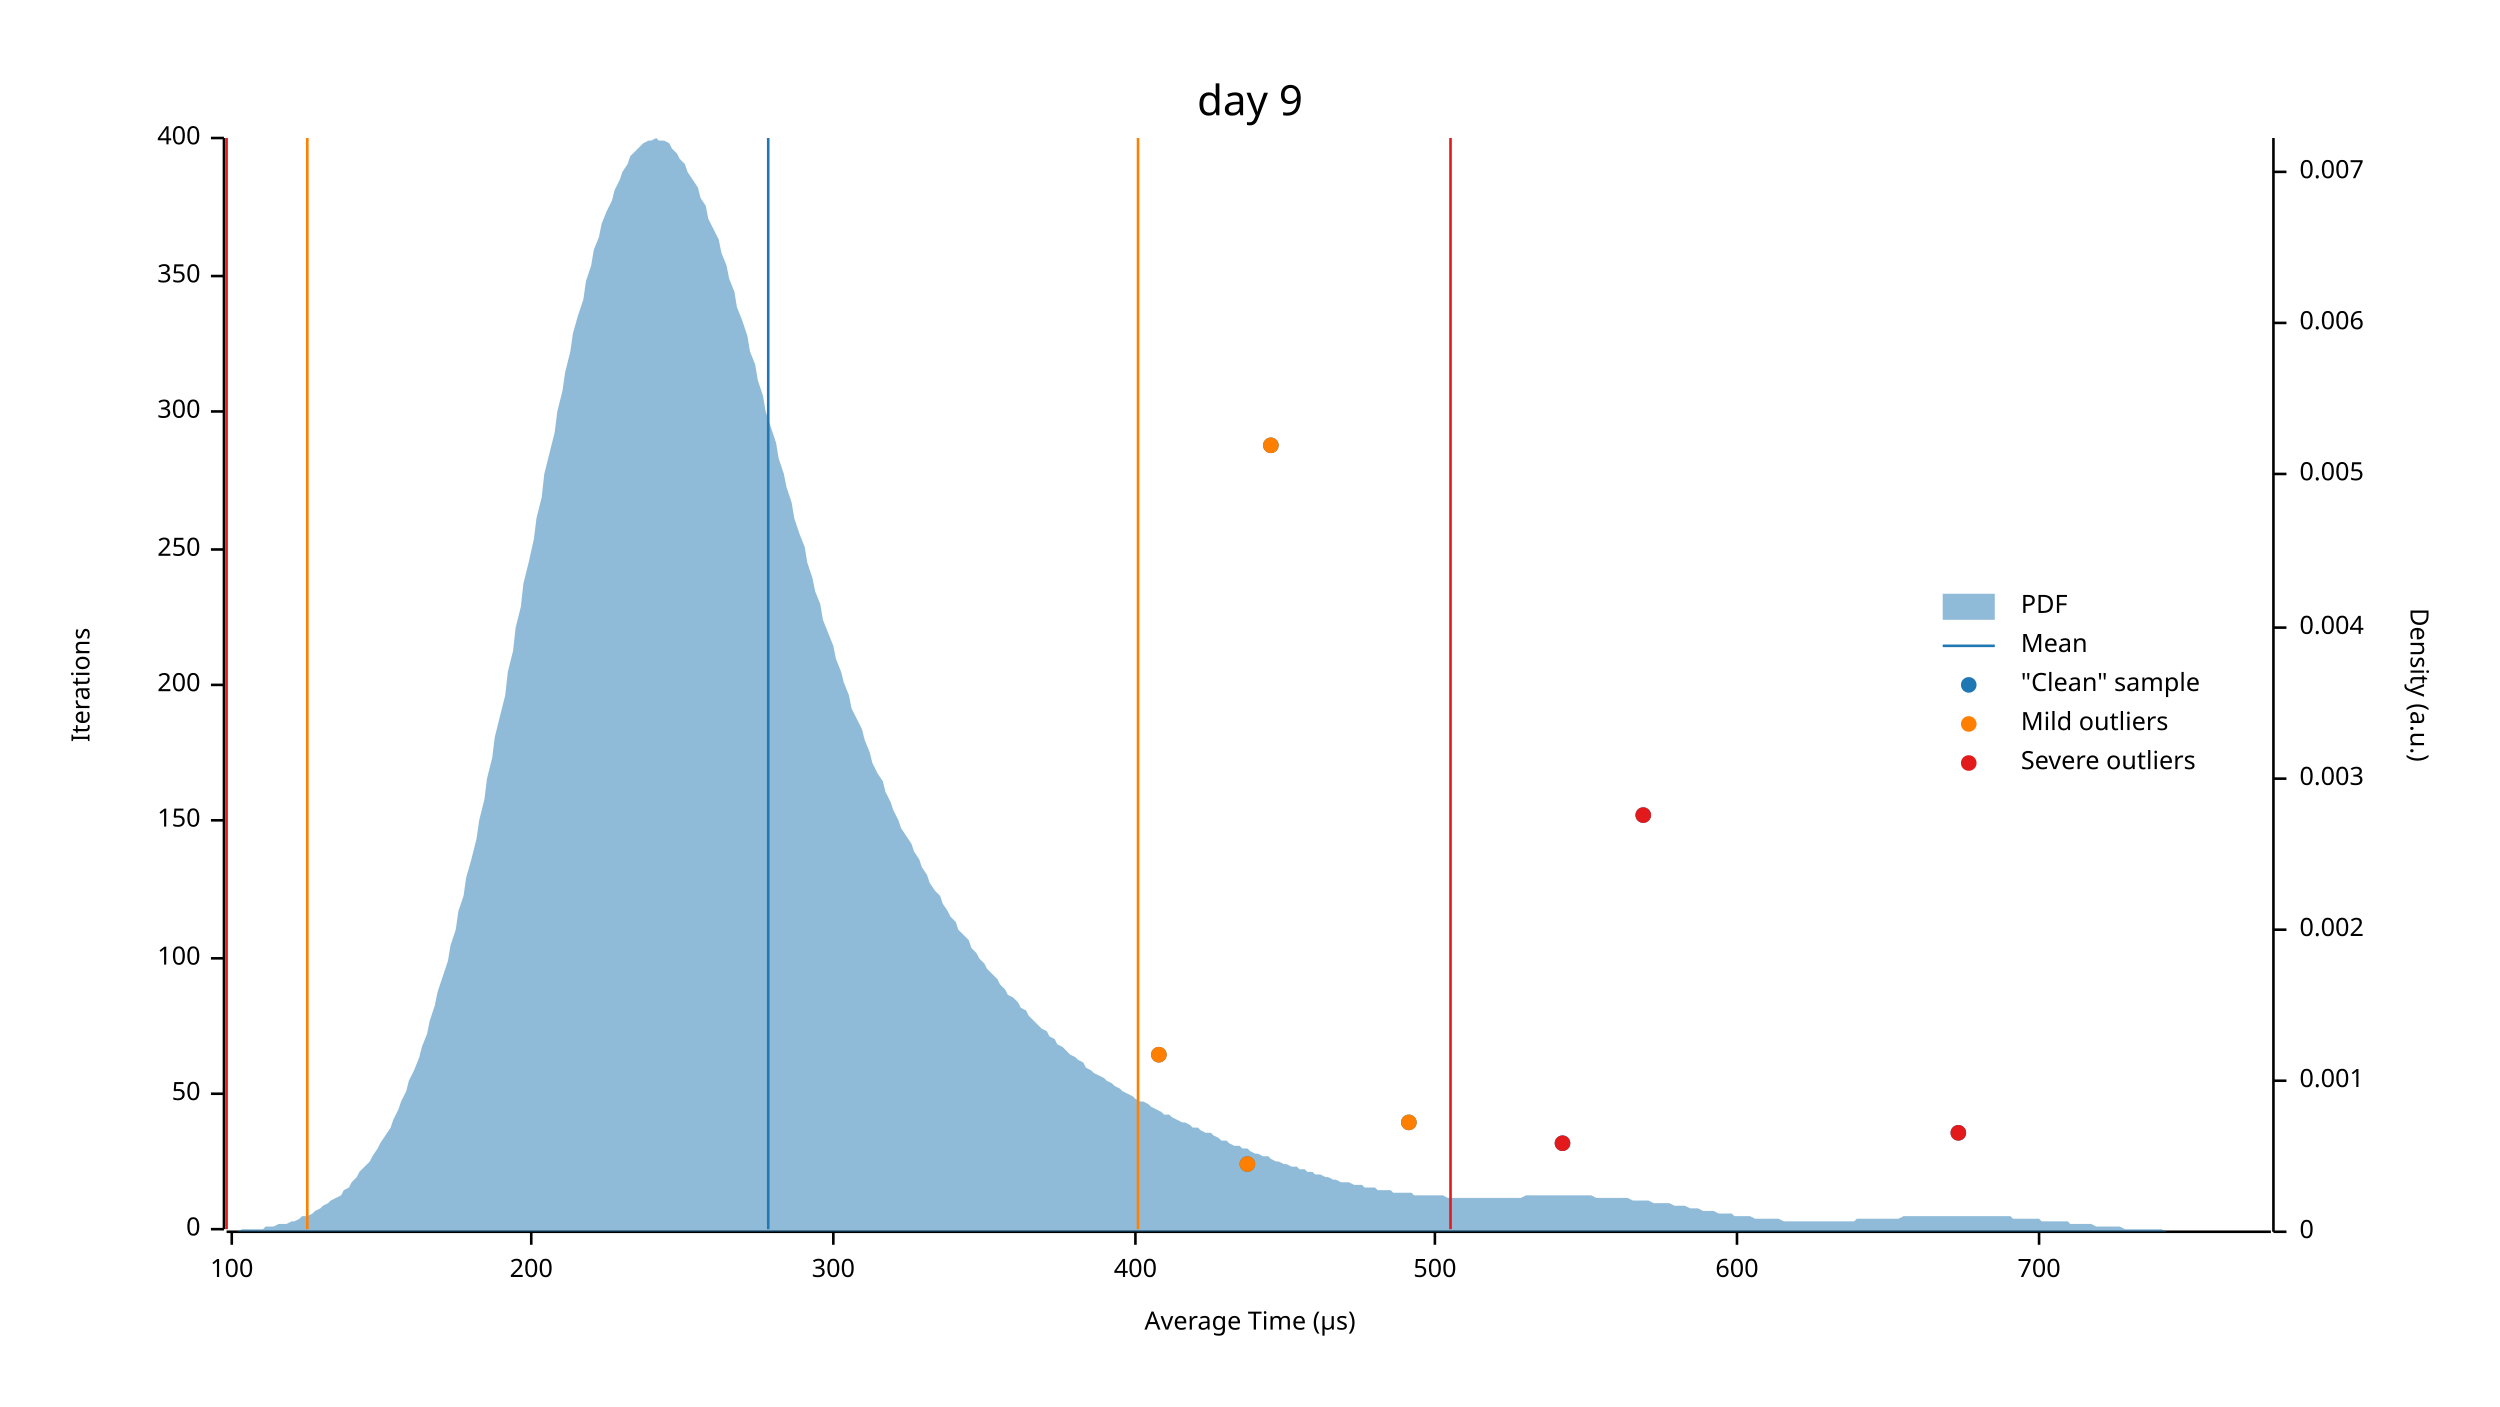
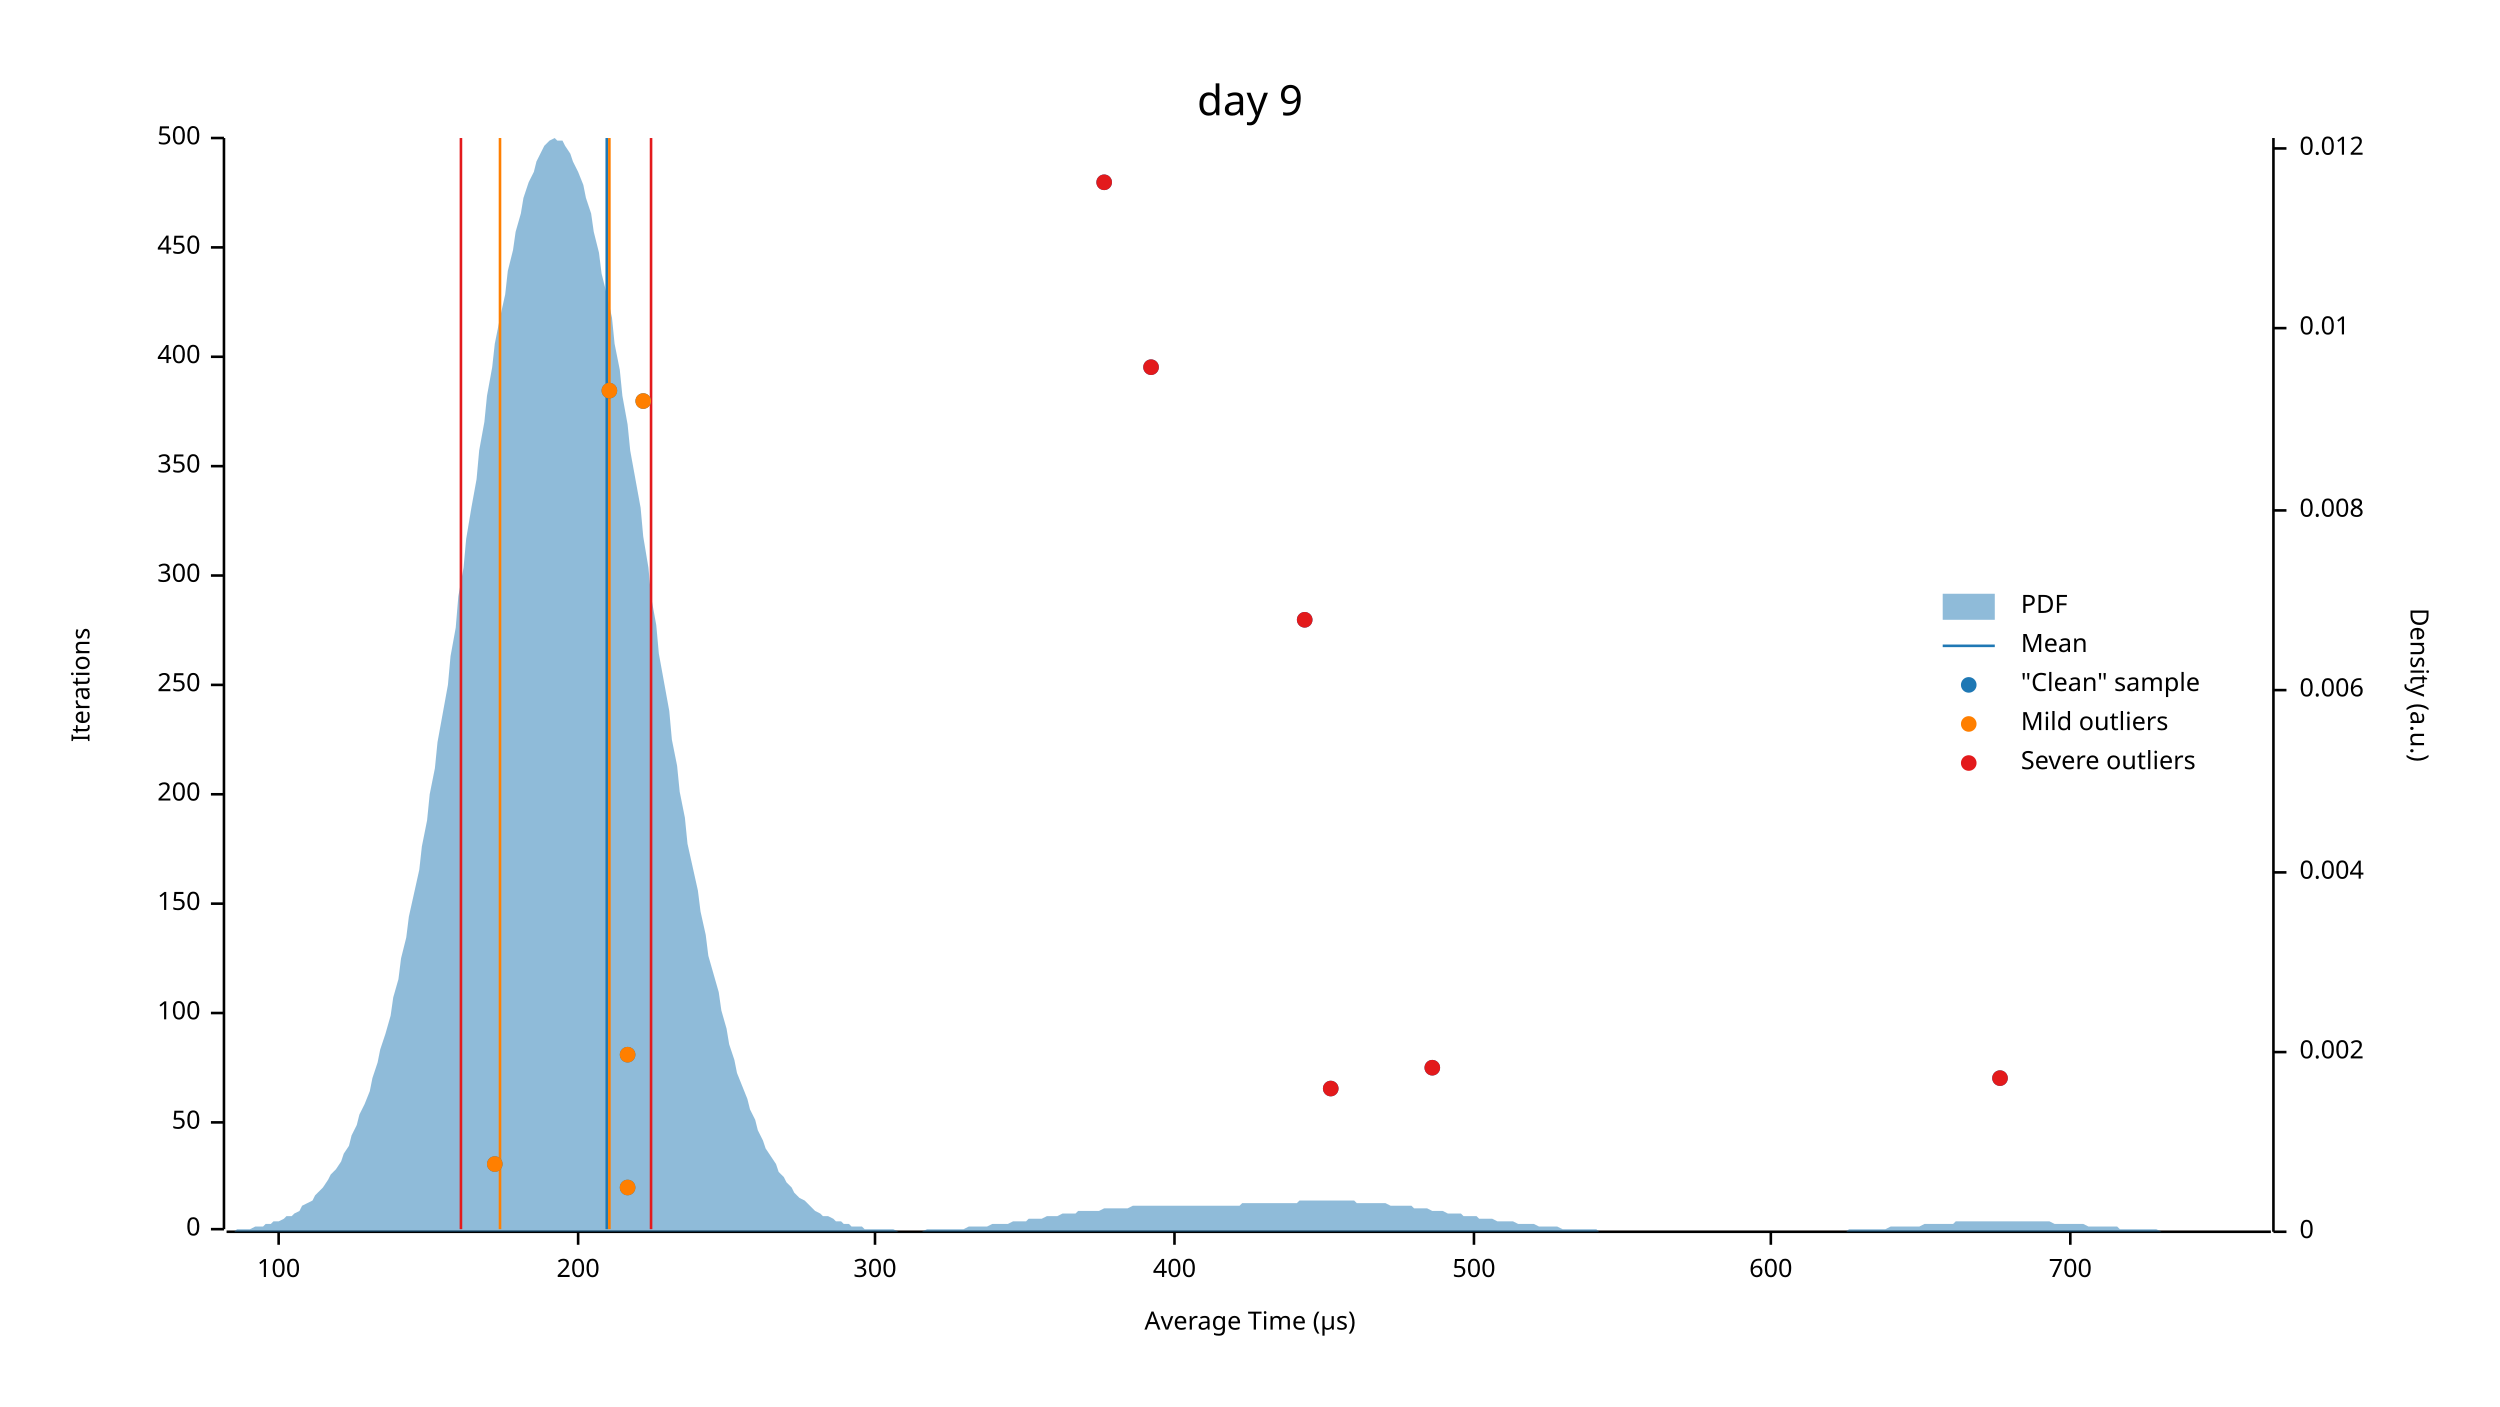
<svg xmlns="http://www.w3.org/2000/svg" width="960" height="540" viewBox="0 0 960 540">
  <text x="480" y="32" dy="0.76em" text-anchor="middle" font-family="sans-serif" font-size="16.129" opacity="1" fill="#000000">
day 9
</text>
  <text x="27" y="263" dy="0.76em" text-anchor="middle" font-family="sans-serif" font-size="9.677" opacity="1" fill="#000000" transform="rotate(270, 27, 263)">
Iterations
</text>
  <text x="480" y="513" dy="-0.5ex" text-anchor="middle" font-family="sans-serif" font-size="9.677" opacity="1" fill="#000000">
Average Time (µs)
</text>
  <polyline fill="none" opacity="1" stroke="#000000" stroke-width="1" points="86,53 86,472 " />
  <text x="77" y="472" dy="0.5ex" text-anchor="end" font-family="sans-serif" font-size="9.677" opacity="1" fill="#000000">
0
</text>
  <polyline fill="none" opacity="1" stroke="#000000" stroke-width="1" points="81,472 86,472 " />
-   <text x="77" y="420" dy="0.5ex" text-anchor="end" font-family="sans-serif" font-size="9.677" opacity="1" fill="#000000">
+   <text x="77" y="431" dy="0.5ex" text-anchor="end" font-family="sans-serif" font-size="9.677" opacity="1" fill="#000000">
50
</text>
-   <polyline fill="none" opacity="1" stroke="#000000" stroke-width="1" points="81,420 86,420 " />
-   <text x="77" y="368" dy="0.5ex" text-anchor="end" font-family="sans-serif" font-size="9.677" opacity="1" fill="#000000">
+   <polyline fill="none" opacity="1" stroke="#000000" stroke-width="1" points="81,431 86,431 " />
+   <text x="77" y="389" dy="0.5ex" text-anchor="end" font-family="sans-serif" font-size="9.677" opacity="1" fill="#000000">
100
</text>
-   <polyline fill="none" opacity="1" stroke="#000000" stroke-width="1" points="81,368 86,368 " />
-   <text x="77" y="315" dy="0.5ex" text-anchor="end" font-family="sans-serif" font-size="9.677" opacity="1" fill="#000000">
+   <polyline fill="none" opacity="1" stroke="#000000" stroke-width="1" points="81,389 86,389 " />
+   <text x="77" y="347" dy="0.5ex" text-anchor="end" font-family="sans-serif" font-size="9.677" opacity="1" fill="#000000">
150
</text>
-   <polyline fill="none" opacity="1" stroke="#000000" stroke-width="1" points="81,315 86,315 " />
-   <text x="77" y="263" dy="0.5ex" text-anchor="end" font-family="sans-serif" font-size="9.677" opacity="1" fill="#000000">
+   <polyline fill="none" opacity="1" stroke="#000000" stroke-width="1" points="81,347 86,347 " />
+   <text x="77" y="305" dy="0.5ex" text-anchor="end" font-family="sans-serif" font-size="9.677" opacity="1" fill="#000000">
200
</text>
-   <polyline fill="none" opacity="1" stroke="#000000" stroke-width="1" points="81,263 86,263 " />
-   <text x="77" y="211" dy="0.5ex" text-anchor="end" font-family="sans-serif" font-size="9.677" opacity="1" fill="#000000">
+   <polyline fill="none" opacity="1" stroke="#000000" stroke-width="1" points="81,305 86,305 " />
+   <text x="77" y="263" dy="0.5ex" text-anchor="end" font-family="sans-serif" font-size="9.677" opacity="1" fill="#000000">
250
</text>
-   <polyline fill="none" opacity="1" stroke="#000000" stroke-width="1" points="81,211 86,211 " />
-   <text x="77" y="158" dy="0.5ex" text-anchor="end" font-family="sans-serif" font-size="9.677" opacity="1" fill="#000000">
+   <polyline fill="none" opacity="1" stroke="#000000" stroke-width="1" points="81,263 86,263 " />
+   <text x="77" y="221" dy="0.5ex" text-anchor="end" font-family="sans-serif" font-size="9.677" opacity="1" fill="#000000">
300
</text>
-   <polyline fill="none" opacity="1" stroke="#000000" stroke-width="1" points="81,158 86,158 " />
-   <text x="77" y="106" dy="0.5ex" text-anchor="end" font-family="sans-serif" font-size="9.677" opacity="1" fill="#000000">
+   <polyline fill="none" opacity="1" stroke="#000000" stroke-width="1" points="81,221 86,221 " />
+   <text x="77" y="179" dy="0.5ex" text-anchor="end" font-family="sans-serif" font-size="9.677" opacity="1" fill="#000000">
350
</text>
-   <polyline fill="none" opacity="1" stroke="#000000" stroke-width="1" points="81,106 86,106 " />
+   <polyline fill="none" opacity="1" stroke="#000000" stroke-width="1" points="81,179 86,179 " />
+   <text x="77" y="137" dy="0.5ex" text-anchor="end" font-family="sans-serif" font-size="9.677" opacity="1" fill="#000000">
+ 400
+ </text>
+   <polyline fill="none" opacity="1" stroke="#000000" stroke-width="1" points="81,137 86,137 " />
+   <text x="77" y="95" dy="0.5ex" text-anchor="end" font-family="sans-serif" font-size="9.677" opacity="1" fill="#000000">
+ 450
+ </text>
+   <polyline fill="none" opacity="1" stroke="#000000" stroke-width="1" points="81,95 86,95 " />
  <text x="77" y="53" dy="0.5ex" text-anchor="end" font-family="sans-serif" font-size="9.677" opacity="1" fill="#000000">
- 400
+ 500
</text>
  <polyline fill="none" opacity="1" stroke="#000000" stroke-width="1" points="81,53 86,53 " />
  <polyline fill="none" opacity="1" stroke="#000000" stroke-width="1" points="87,473 872,473 " />
-   <text x="89" y="483" dy="0.76em" text-anchor="middle" font-family="sans-serif" font-size="9.677" opacity="1" fill="#000000">
+   <text x="107" y="483" dy="0.76em" text-anchor="middle" font-family="sans-serif" font-size="9.677" opacity="1" fill="#000000">
100
</text>
-   <polyline fill="none" opacity="1" stroke="#000000" stroke-width="1" points="89,473 89,478 " />
-   <text x="204" y="483" dy="0.76em" text-anchor="middle" font-family="sans-serif" font-size="9.677" opacity="1" fill="#000000">
+   <polyline fill="none" opacity="1" stroke="#000000" stroke-width="1" points="107,473 107,478 " />
+   <text x="222" y="483" dy="0.76em" text-anchor="middle" font-family="sans-serif" font-size="9.677" opacity="1" fill="#000000">
200
</text>
-   <polyline fill="none" opacity="1" stroke="#000000" stroke-width="1" points="204,473 204,478 " />
-   <text x="320" y="483" dy="0.76em" text-anchor="middle" font-family="sans-serif" font-size="9.677" opacity="1" fill="#000000">
+   <polyline fill="none" opacity="1" stroke="#000000" stroke-width="1" points="222,473 222,478 " />
+   <text x="336" y="483" dy="0.76em" text-anchor="middle" font-family="sans-serif" font-size="9.677" opacity="1" fill="#000000">
300
</text>
-   <polyline fill="none" opacity="1" stroke="#000000" stroke-width="1" points="320,473 320,478 " />
-   <text x="436" y="483" dy="0.76em" text-anchor="middle" font-family="sans-serif" font-size="9.677" opacity="1" fill="#000000">
+   <polyline fill="none" opacity="1" stroke="#000000" stroke-width="1" points="336,473 336,478 " />
+   <text x="451" y="483" dy="0.76em" text-anchor="middle" font-family="sans-serif" font-size="9.677" opacity="1" fill="#000000">
400
</text>
-   <polyline fill="none" opacity="1" stroke="#000000" stroke-width="1" points="436,473 436,478 " />
-   <text x="551" y="483" dy="0.76em" text-anchor="middle" font-family="sans-serif" font-size="9.677" opacity="1" fill="#000000">
+   <polyline fill="none" opacity="1" stroke="#000000" stroke-width="1" points="451,473 451,478 " />
+   <text x="566" y="483" dy="0.76em" text-anchor="middle" font-family="sans-serif" font-size="9.677" opacity="1" fill="#000000">
500
</text>
-   <polyline fill="none" opacity="1" stroke="#000000" stroke-width="1" points="551,473 551,478 " />
-   <text x="667" y="483" dy="0.76em" text-anchor="middle" font-family="sans-serif" font-size="9.677" opacity="1" fill="#000000">
+   <polyline fill="none" opacity="1" stroke="#000000" stroke-width="1" points="566,473 566,478 " />
+   <text x="680" y="483" dy="0.76em" text-anchor="middle" font-family="sans-serif" font-size="9.677" opacity="1" fill="#000000">
600
</text>
-   <polyline fill="none" opacity="1" stroke="#000000" stroke-width="1" points="667,473 667,478 " />
-   <text x="783" y="483" dy="0.76em" text-anchor="middle" font-family="sans-serif" font-size="9.677" opacity="1" fill="#000000">
+   <polyline fill="none" opacity="1" stroke="#000000" stroke-width="1" points="680,473 680,478 " />
+   <text x="795" y="483" dy="0.76em" text-anchor="middle" font-family="sans-serif" font-size="9.677" opacity="1" fill="#000000">
700
</text>
-   <polyline fill="none" opacity="1" stroke="#000000" stroke-width="1" points="783,473 783,478 " />
+   <polyline fill="none" opacity="1" stroke="#000000" stroke-width="1" points="795,473 795,478 " />
  <text x="933" y="263" dy="0.76em" text-anchor="middle" font-family="sans-serif" font-size="9.677" opacity="1" fill="#000000" transform="rotate(90, 933, 263)">
Density (a.u.)
</text>
  <polyline fill="none" opacity="1" stroke="#000000" stroke-width="1" points="873,53 873,473 " />
  <text x="883" y="473" dy="0.5ex" text-anchor="start" font-family="sans-serif" font-size="9.677" opacity="1" fill="#000000">
0
</text>
  <polyline fill="none" opacity="1" stroke="#000000" stroke-width="1" points="873,473 878,473 " />
-   <text x="883" y="415" dy="0.5ex" text-anchor="start" font-family="sans-serif" font-size="9.677" opacity="1" fill="#000000">
- 0.001
- </text>
-   <polyline fill="none" opacity="1" stroke="#000000" stroke-width="1" points="873,415 878,415 " />
-   <text x="883" y="357" dy="0.5ex" text-anchor="start" font-family="sans-serif" font-size="9.677" opacity="1" fill="#000000">
+   <text x="883" y="404" dy="0.5ex" text-anchor="start" font-family="sans-serif" font-size="9.677" opacity="1" fill="#000000">
0.002
</text>
-   <polyline fill="none" opacity="1" stroke="#000000" stroke-width="1" points="873,357 878,357 " />
-   <text x="883" y="299" dy="0.5ex" text-anchor="start" font-family="sans-serif" font-size="9.677" opacity="1" fill="#000000">
- 0.003
- </text>
-   <polyline fill="none" opacity="1" stroke="#000000" stroke-width="1" points="873,299 878,299 " />
-   <text x="883" y="241" dy="0.5ex" text-anchor="start" font-family="sans-serif" font-size="9.677" opacity="1" fill="#000000">
+   <polyline fill="none" opacity="1" stroke="#000000" stroke-width="1" points="873,404 878,404 " />
+   <text x="883" y="335" dy="0.5ex" text-anchor="start" font-family="sans-serif" font-size="9.677" opacity="1" fill="#000000">
0.004
</text>
-   <polyline fill="none" opacity="1" stroke="#000000" stroke-width="1" points="873,241 878,241 " />
-   <text x="883" y="182" dy="0.5ex" text-anchor="start" font-family="sans-serif" font-size="9.677" opacity="1" fill="#000000">
- 0.005
- </text>
-   <polyline fill="none" opacity="1" stroke="#000000" stroke-width="1" points="873,182 878,182 " />
-   <text x="883" y="124" dy="0.5ex" text-anchor="start" font-family="sans-serif" font-size="9.677" opacity="1" fill="#000000">
+   <polyline fill="none" opacity="1" stroke="#000000" stroke-width="1" points="873,335 878,335 " />
+   <text x="883" y="265" dy="0.5ex" text-anchor="start" font-family="sans-serif" font-size="9.677" opacity="1" fill="#000000">
0.006
</text>
-   <polyline fill="none" opacity="1" stroke="#000000" stroke-width="1" points="873,124 878,124 " />
-   <text x="883" y="66" dy="0.5ex" text-anchor="start" font-family="sans-serif" font-size="9.677" opacity="1" fill="#000000">
- 0.007
+   <polyline fill="none" opacity="1" stroke="#000000" stroke-width="1" points="873,265 878,265 " />
+   <text x="883" y="196" dy="0.5ex" text-anchor="start" font-family="sans-serif" font-size="9.677" opacity="1" fill="#000000">
+ 0.008
</text>
-   <polyline fill="none" opacity="1" stroke="#000000" stroke-width="1" points="873,66 878,66 " />
-   <polygon opacity="0.5" fill="#1F78B4" points="87,473 88,473 90,473 91,473 93,472 94,472 96,472 98,472 99,472 101,472 102,471 104,471 105,471 107,470 109,470 110,470 112,469 113,469 115,468 116,467 118,467 120,466 121,465 123,464 124,463 126,462 127,461 129,460 131,459 132,457 134,456 135,454 137,452 138,450 140,448 142,446 143,444 145,441 146,439 148,436 150,433 151,430 153,426 154,423 156,419 157,415 159,411 161,406 162,402 164,397 165,392 167,386 168,381 170,375 172,369 173,363 175,357 176,350 178,344 179,337 181,330 183,322 184,315 186,307 187,299 189,291 190,283 192,275 194,267 195,258 197,250 198,241 200,233 201,224 203,216 205,207 206,199 208,191 209,182 211,174 213,166 214,158 216,150 217,143 219,135 220,128 222,121 224,115 225,108 227,102 228,96 230,91 231,86 233,81 235,77 236,73 238,69 239,66 241,63 242,60 244,58 246,56 247,55 249,54 250,54 252,53 253,54 255,54 257,55 258,57 260,59 261,61 263,63 264,66 266,69 268,72 269,76 271,79 272,84 274,88 276,92 277,97 279,102 280,107 282,112 283,118 285,123 287,129 288,135 290,140 291,146 293,152 294,158 296,164 298,170 299,176 301,182 302,187 304,193 305,199 307,205 309,210 310,216 312,222 313,227 315,232 316,238 318,243 320,248 321,253 323,258 324,262 326,267 327,272 329,276 331,280 332,284 334,289 335,293 337,297 339,300 340,304 342,308 343,311 345,315 346,318 348,321 350,324 351,327 353,330 354,333 356,336 357,339 359,342 361,344 362,347 364,350 365,352 367,354 368,357 370,359 372,361 373,364 375,366 376,368 378,370 379,372 381,374 383,376 384,378 386,380 387,382 389,383 391,385 392,387 394,388 395,390 397,392 398,393 400,395 402,396 403,398 405,399 406,401 408,402 409,403 411,405 413,406 414,407 416,408 417,410 419,411 420,412 422,413 424,414 425,415 427,416 428,417 430,418 431,419 433,420 435,421 436,422 438,423 439,423 441,424 442,425 444,426 446,427 447,428 449,428 450,429 452,430 454,431 455,431 457,432 458,433 460,433 461,434 463,435 465,435 466,436 468,437 469,438 471,438 472,439 474,440 476,440 477,441 479,441 480,442 482,443 483,443 485,444 487,444 488,445 490,446 491,446 493,447 494,447 496,448 498,448 499,449 501,449 502,450 504,450 505,451 507,451 509,452 510,452 512,453 513,453 515,454 517,454 518,454 520,455 521,455 523,455 524,456 526,456 528,456 529,457 531,457 532,457 534,457 535,458 537,458 539,458 540,458 542,458 543,459 545,459 546,459 548,459 550,459 551,459 553,459 554,459 556,460 557,460 559,460 561,460 562,460 564,460 565,460 567,460 568,460 570,460 572,460 573,460 575,460 576,460 578,460 580,460 581,460 583,460 584,460 586,459 587,459 589,459 591,459 592,459 594,459 595,459 597,459 598,459 600,459 602,459 603,459 605,459 606,459 608,459 609,459 611,459 613,460 614,460 616,460 617,460 619,460 620,460 622,460 624,460 625,460 627,461 628,461 630,461 632,461 633,461 635,462 636,462 638,462 639,462 641,462 643,463 644,463 646,463 647,463 649,464 650,464 652,464 654,465 655,465 657,465 658,465 660,466 661,466 663,466 665,466 666,467 668,467 669,467 671,467 672,467 674,468 676,468 677,468 679,468 680,468 682,468 683,468 685,469 687,469 688,469 690,469 691,469 693,469 695,469 696,469 698,469 699,469 701,469 702,469 704,469 706,469 707,469 709,469 710,469 712,469 713,468 715,468 717,468 718,468 720,468 721,468 723,468 724,468 726,468 728,468 729,468 731,467 732,467 734,467 735,467 737,467 739,467 740,467 742,467 743,467 745,467 746,467 748,467 750,467 751,467 753,467 754,467 756,467 758,467 759,467 761,467 762,467 764,467 765,467 767,467 769,467 770,467 772,467 773,468 775,468 776,468 778,468 780,468 781,468 783,468 784,469 786,469 787,469 789,469 791,469 792,469 794,469 795,470 797,470 798,470 800,470 802,470 803,470 805,471 806,471 808,471 809,471 811,471 813,471 814,471 816,472 817,472 819,472 821,472 822,472 824,472 825,472 827,472 828,472 830,472 832,473 833,473 835,473 836,473 838,473 839,473 841,473 843,473 844,473 846,473 847,473 849,473 850,473 852,473 854,473 855,473 857,473 858,473 860,473 861,473 863,473 865,473 866,473 868,473 869,473 871,473 873,473 873,473 87,473 " />
-   <polyline fill="none" opacity="1" stroke="#1F78B4" stroke-width="1" points="295,472 295,53 " />
-   <polyline fill="none" opacity="1" stroke="#FF7F00" stroke-width="1" points="118,472 118,53 " />
-   <polyline fill="none" opacity="1" stroke="#FF7F00" stroke-width="1" points="437,472 437,53 " />
-   <polyline fill="none" opacity="1" stroke="#E31A1C" stroke-width="1" points="87,472 87,53 " />
-   <polyline fill="none" opacity="1" stroke="#E31A1C" stroke-width="1" points="557,472 557,53 " />
-   <circle cx="479" cy="447" r="3" opacity="1" fill="#1F78B4" stroke="none" stroke-width="1" />
-   <circle cx="600" cy="439" r="3" opacity="1" fill="#1F78B4" stroke="none" stroke-width="1" />
-   <circle cx="752" cy="435" r="3" opacity="1" fill="#1F78B4" stroke="none" stroke-width="1" />
-   <circle cx="541" cy="431" r="3" opacity="1" fill="#1F78B4" stroke="none" stroke-width="1" />
-   <circle cx="445" cy="405" r="3" opacity="1" fill="#1F78B4" stroke="none" stroke-width="1" />
-   <circle cx="631" cy="313" r="3" opacity="1" fill="#1F78B4" stroke="none" stroke-width="1" />
-   <circle cx="488" cy="171" r="3" opacity="1" fill="#1F78B4" stroke="none" stroke-width="1" />
-   <circle cx="479" cy="447" r="3" opacity="1" fill="#FF7F00" stroke="none" stroke-width="1" />
-   <circle cx="541" cy="431" r="3" opacity="1" fill="#FF7F00" stroke="none" stroke-width="1" />
-   <circle cx="445" cy="405" r="3" opacity="1" fill="#FF7F00" stroke="none" stroke-width="1" />
-   <circle cx="488" cy="171" r="3" opacity="1" fill="#FF7F00" stroke="none" stroke-width="1" />
-   <circle cx="600" cy="439" r="3" opacity="1" fill="#E31A1C" stroke="none" stroke-width="1" />
-   <circle cx="752" cy="435" r="3" opacity="1" fill="#E31A1C" stroke="none" stroke-width="1" />
-   <circle cx="631" cy="313" r="3" opacity="1" fill="#E31A1C" stroke="none" stroke-width="1" />
+   <polyline fill="none" opacity="1" stroke="#000000" stroke-width="1" points="873,196 878,196 " />
+   <text x="883" y="126" dy="0.5ex" text-anchor="start" font-family="sans-serif" font-size="9.677" opacity="1" fill="#000000">
+ 0.01
+ </text>
+   <polyline fill="none" opacity="1" stroke="#000000" stroke-width="1" points="873,126 878,126 " />
+   <text x="883" y="57" dy="0.5ex" text-anchor="start" font-family="sans-serif" font-size="9.677" opacity="1" fill="#000000">
+ 0.012
+ </text>
+   <polyline fill="none" opacity="1" stroke="#000000" stroke-width="1" points="873,57 878,57 " />
+   <polygon opacity="0.5" fill="#1F78B4" points="87,473 88,473 90,473 91,472 93,472 94,472 96,472 98,471 99,471 101,471 102,470 104,470 105,469 107,469 109,468 110,467 112,467 113,466 115,465 116,463 118,462 120,461 121,459 123,457 124,456 126,453 127,451 129,449 131,446 132,443 134,440 135,436 137,432 138,428 140,424 142,419 143,414 145,408 146,403 148,397 150,390 151,383 153,376 154,368 156,360 157,352 159,343 161,334 162,325 164,315 165,305 167,295 168,285 170,274 172,263 173,252 175,241 176,229 178,218 179,207 181,195 183,184 184,173 186,162 187,152 189,141 190,132 192,122 194,113 195,104 197,96 198,89 200,82 201,76 203,70 205,66 206,62 208,58 209,56 211,54 213,53 214,54 216,54 217,56 219,59 220,62 222,66 224,71 225,76 227,82 228,89 230,97 231,105 233,113 235,122 236,132 238,142 239,152 241,163 242,173 244,184 246,195 247,206 249,218 250,229 252,240 253,251 255,262 257,273 258,284 260,294 261,304 263,314 264,324 266,333 268,342 269,350 271,359 272,367 274,374 276,381 277,388 279,395 280,401 282,407 283,412 285,417 287,422 288,426 290,430 291,434 293,438 294,441 296,444 298,447 299,450 301,452 302,454 304,456 305,458 307,460 309,461 310,462 312,464 313,465 315,466 316,467 318,467 320,468 321,469 323,469 324,470 326,470 327,471 329,471 331,471 332,472 334,472 335,472 337,472 339,472 340,472 342,472 343,472 345,473 346,473 348,473 350,473 351,473 353,473 354,473 356,472 357,472 359,472 361,472 362,472 364,472 365,472 367,472 368,472 370,472 372,471 373,471 375,471 376,471 378,471 379,471 381,470 383,470 384,470 386,470 387,470 389,469 391,469 392,469 394,469 395,468 397,468 398,468 400,468 402,467 403,467 405,467 406,467 408,466 409,466 411,466 413,466 414,465 416,465 417,465 419,465 420,465 422,465 424,464 425,464 427,464 428,464 430,464 431,464 433,464 435,463 436,463 438,463 439,463 441,463 442,463 444,463 446,463 447,463 449,463 450,463 452,463 454,463 455,463 457,463 458,463 460,463 461,463 463,463 465,463 466,463 468,463 469,463 471,463 472,463 474,463 476,463 477,462 479,462 480,462 482,462 483,462 485,462 487,462 488,462 490,462 491,462 493,462 494,462 496,462 498,462 499,461 501,461 502,461 504,461 505,461 507,461 509,461 510,461 512,461 513,461 515,461 517,461 518,461 520,461 521,462 523,462 524,462 526,462 528,462 529,462 531,462 532,462 534,463 535,463 537,463 539,463 540,463 542,463 543,464 545,464 546,464 548,464 550,465 551,465 553,465 554,465 556,466 557,466 559,466 561,466 562,467 564,467 565,467 567,467 568,468 570,468 572,468 573,468 575,469 576,469 578,469 580,469 581,469 583,470 584,470 586,470 587,470 589,470 591,471 592,471 594,471 595,471 597,471 598,471 600,472 602,472 603,472 605,472 606,472 608,472 609,472 611,472 613,472 614,473 616,473 617,473 619,473 620,473 622,473 624,473 625,473 627,473 628,473 630,473 632,473 633,473 635,473 636,473 638,473 639,473 641,473 643,473 644,473 646,473 647,473 649,473 650,473 652,473 654,473 655,473 657,473 658,473 660,473 661,473 663,473 665,473 666,473 668,473 669,473 671,473 672,473 674,473 676,473 677,473 679,473 680,473 682,473 683,473 685,473 687,473 688,473 690,473 691,473 693,473 695,473 696,473 698,473 699,473 701,473 702,473 704,473 706,473 707,473 709,473 710,472 712,472 713,472 715,472 717,472 718,472 720,472 721,472 723,472 724,472 726,471 728,471 729,471 731,471 732,471 734,471 735,471 737,471 739,470 740,470 742,470 743,470 745,470 746,470 748,470 750,470 751,469 753,469 754,469 756,469 758,469 759,469 761,469 762,469 764,469 765,469 767,469 769,469 770,469 772,469 773,469 775,469 776,469 778,469 780,469 781,469 783,469 784,469 786,469 787,469 789,470 791,470 792,470 794,470 795,470 797,470 798,470 800,470 802,471 803,471 805,471 806,471 808,471 809,471 811,471 813,471 814,472 816,472 817,472 819,472 821,472 822,472 824,472 825,472 827,472 828,472 830,473 832,473 833,473 835,473 836,473 838,473 839,473 841,473 843,473 844,473 846,473 847,473 849,473 850,473 852,473 854,473 855,473 857,473 858,473 860,473 861,473 863,473 865,473 866,473 868,473 869,473 871,473 873,473 873,473 87,473 " />
+   <polyline fill="none" opacity="1" stroke="#1F78B4" stroke-width="1" points="233,472 233,53 " />
+   <polyline fill="none" opacity="1" stroke="#FF7F00" stroke-width="1" points="192,472 192,53 " />
+   <polyline fill="none" opacity="1" stroke="#FF7F00" stroke-width="1" points="234,472 234,53 " />
+   <polyline fill="none" opacity="1" stroke="#E31A1C" stroke-width="1" points="177,472 177,53 " />
+   <polyline fill="none" opacity="1" stroke="#E31A1C" stroke-width="1" points="250,472 250,53 " />
+   <circle cx="241" cy="456" r="3" opacity="1" fill="#1F78B4" stroke="none" stroke-width="1" />
+   <circle cx="190" cy="447" r="3" opacity="1" fill="#1F78B4" stroke="none" stroke-width="1" />
+   <circle cx="511" cy="418" r="3" opacity="1" fill="#1F78B4" stroke="none" stroke-width="1" />
+   <circle cx="768" cy="414" r="3" opacity="1" fill="#1F78B4" stroke="none" stroke-width="1" />
+   <circle cx="550" cy="410" r="3" opacity="1" fill="#1F78B4" stroke="none" stroke-width="1" />
+   <circle cx="241" cy="405" r="3" opacity="1" fill="#1F78B4" stroke="none" stroke-width="1" />
+   <circle cx="501" cy="238" r="3" opacity="1" fill="#1F78B4" stroke="none" stroke-width="1" />
+   <circle cx="247" cy="154" r="3" opacity="1" fill="#1F78B4" stroke="none" stroke-width="1" />
+   <circle cx="234" cy="150" r="3" opacity="1" fill="#1F78B4" stroke="none" stroke-width="1" />
+   <circle cx="442" cy="141" r="3" opacity="1" fill="#1F78B4" stroke="none" stroke-width="1" />
+   <circle cx="424" cy="70" r="3" opacity="1" fill="#1F78B4" stroke="none" stroke-width="1" />
+   <circle cx="241" cy="456" r="3" opacity="1" fill="#FF7F00" stroke="none" stroke-width="1" />
+   <circle cx="190" cy="447" r="3" opacity="1" fill="#FF7F00" stroke="none" stroke-width="1" />
+   <circle cx="241" cy="405" r="3" opacity="1" fill="#FF7F00" stroke="none" stroke-width="1" />
+   <circle cx="247" cy="154" r="3" opacity="1" fill="#FF7F00" stroke="none" stroke-width="1" />
+   <circle cx="234" cy="150" r="3" opacity="1" fill="#FF7F00" stroke="none" stroke-width="1" />
+   <circle cx="511" cy="418" r="3" opacity="1" fill="#E31A1C" stroke="none" stroke-width="1" />
+   <circle cx="768" cy="414" r="3" opacity="1" fill="#E31A1C" stroke="none" stroke-width="1" />
+   <circle cx="550" cy="410" r="3" opacity="1" fill="#E31A1C" stroke="none" stroke-width="1" />
+   <circle cx="501" cy="238" r="3" opacity="1" fill="#E31A1C" stroke="none" stroke-width="1" />
+   <circle cx="442" cy="141" r="3" opacity="1" fill="#E31A1C" stroke="none" stroke-width="1" />
+   <circle cx="424" cy="70" r="3" opacity="1" fill="#E31A1C" stroke="none" stroke-width="1" />
  <text x="776" y="228" dy="0.76em" text-anchor="start" font-family="sans-serif" font-size="9.677" opacity="1" fill="#000000">
PDF
</text>
  <text x="776" y="243" dy="0.76em" text-anchor="start" font-family="sans-serif" font-size="9.677" opacity="1" fill="#000000">
Mean
</text>
  <text x="776" y="258" dy="0.76em" text-anchor="start" font-family="sans-serif" font-size="9.677" opacity="1" fill="#000000">
"Clean" sample
</text>
  <text x="776" y="273" dy="0.76em" text-anchor="start" font-family="sans-serif" font-size="9.677" opacity="1" fill="#000000">
Mild outliers
</text>
  <text x="776" y="288" dy="0.76em" text-anchor="start" font-family="sans-serif" font-size="9.677" opacity="1" fill="#000000">
Severe outliers
</text>
  <rect x="746" y="228" width="20" height="10" opacity="0.5" fill="#1F78B4" stroke="none" />
  <polyline fill="none" opacity="1" stroke="#1F78B4" stroke-width="1" points="746,248 766,248 " />
  <circle cx="756" cy="263" r="3" opacity="1" fill="#1F78B4" stroke="none" stroke-width="1" />
  <circle cx="756" cy="278" r="3" opacity="1" fill="#FF7F00" stroke="none" stroke-width="1" />
  <circle cx="756" cy="293" r="3" opacity="1" fill="#E31A1C" stroke="none" stroke-width="1" />
</svg>
